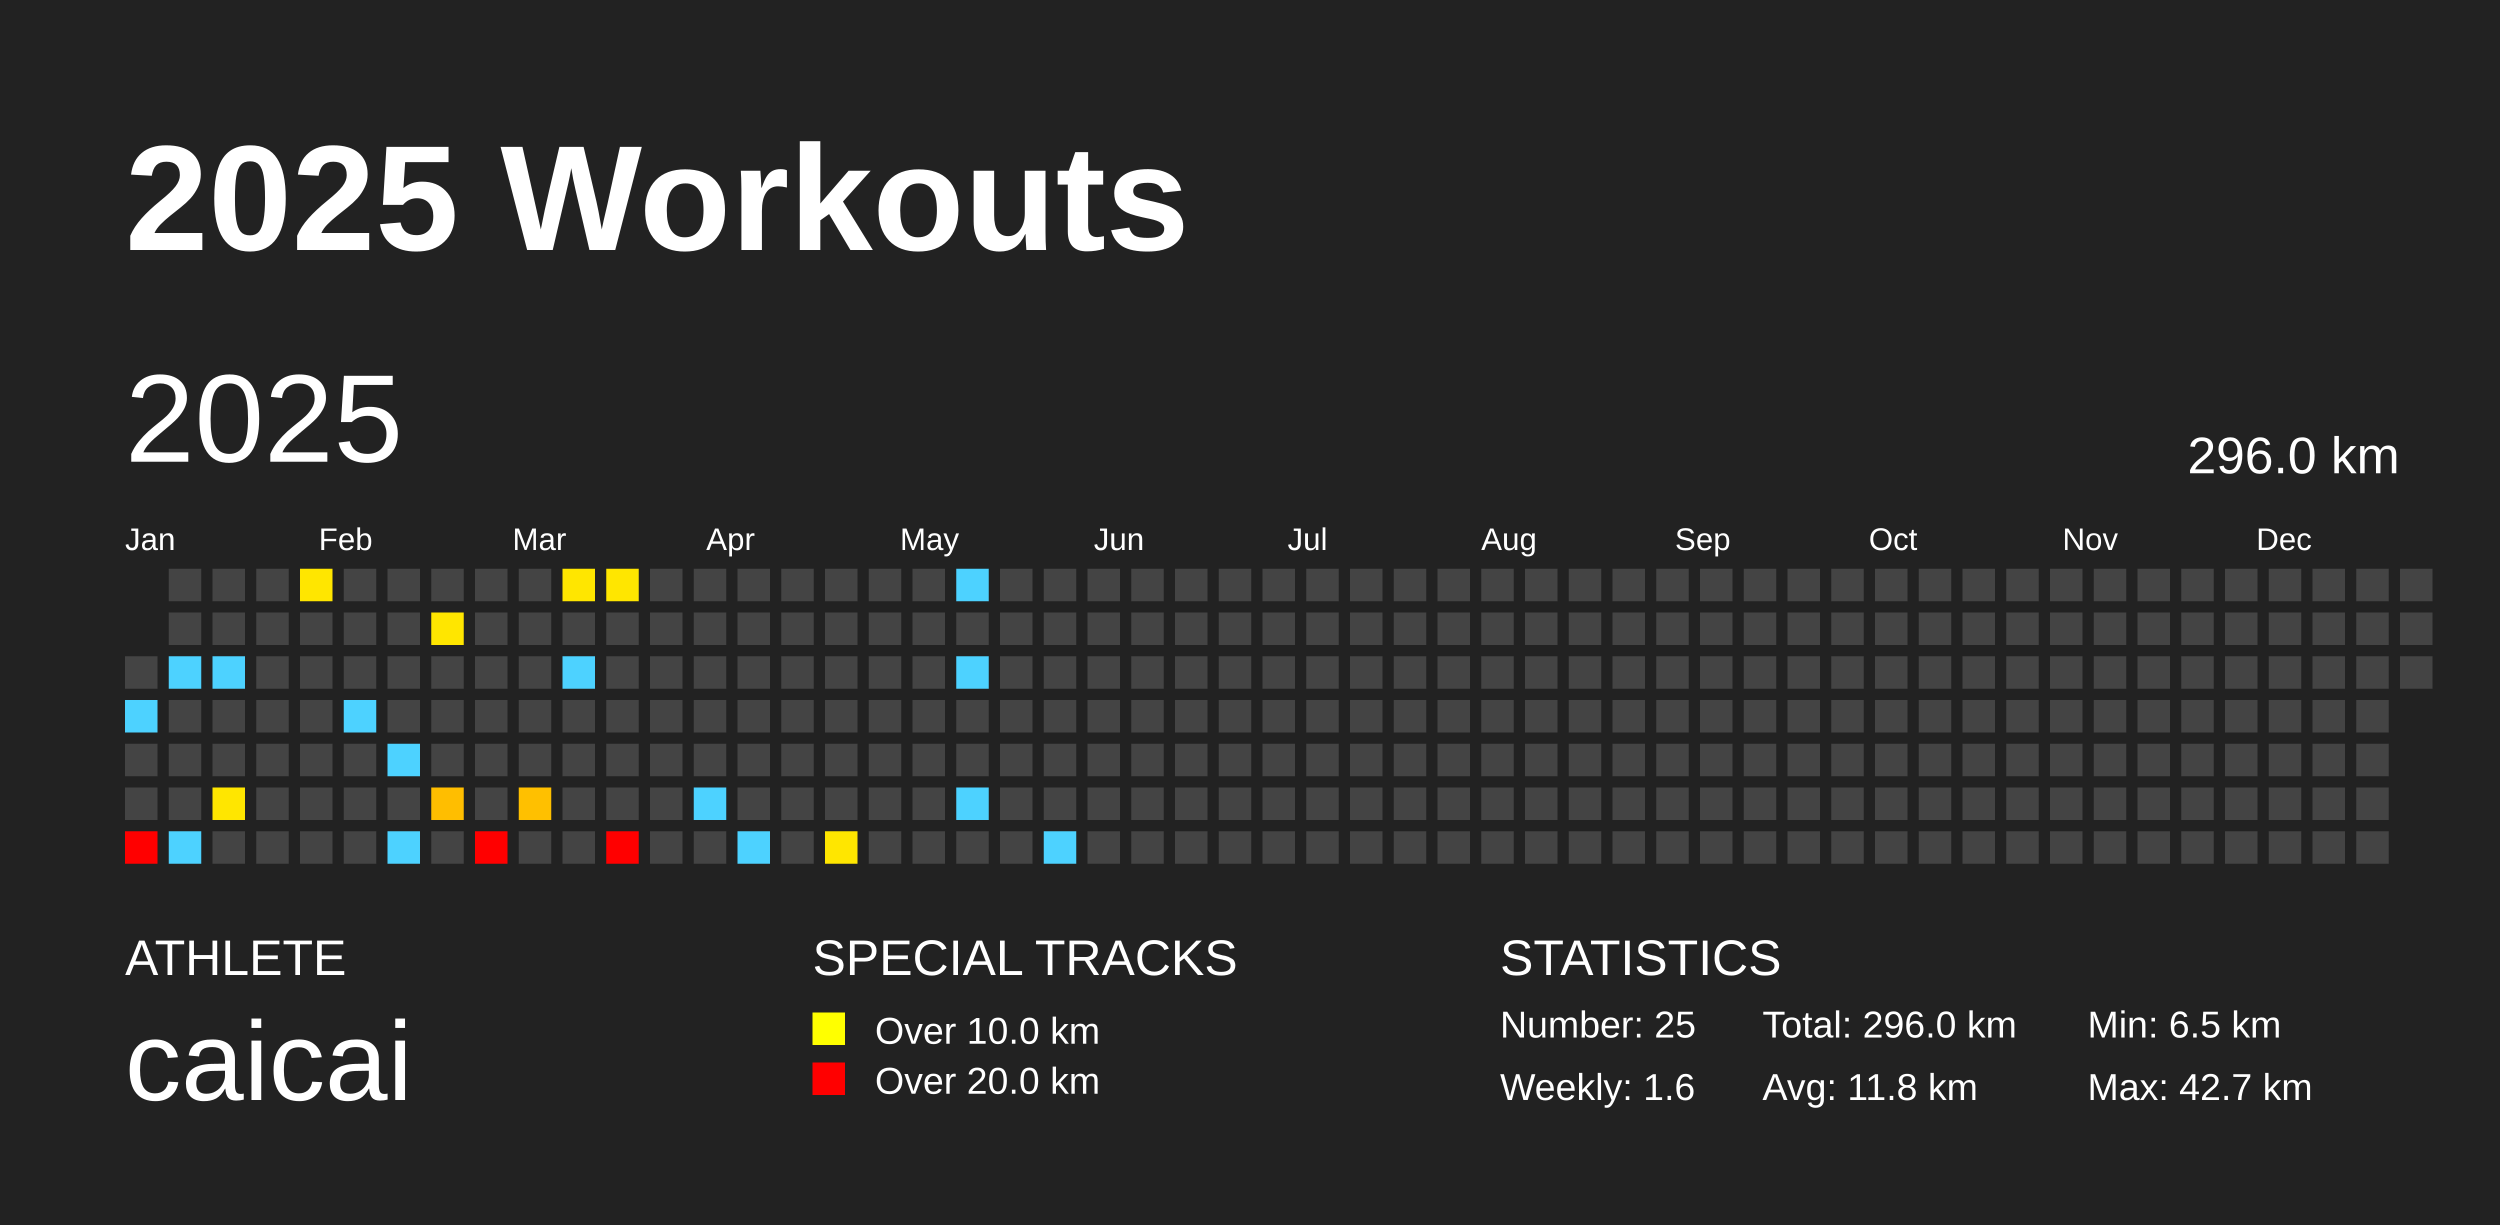
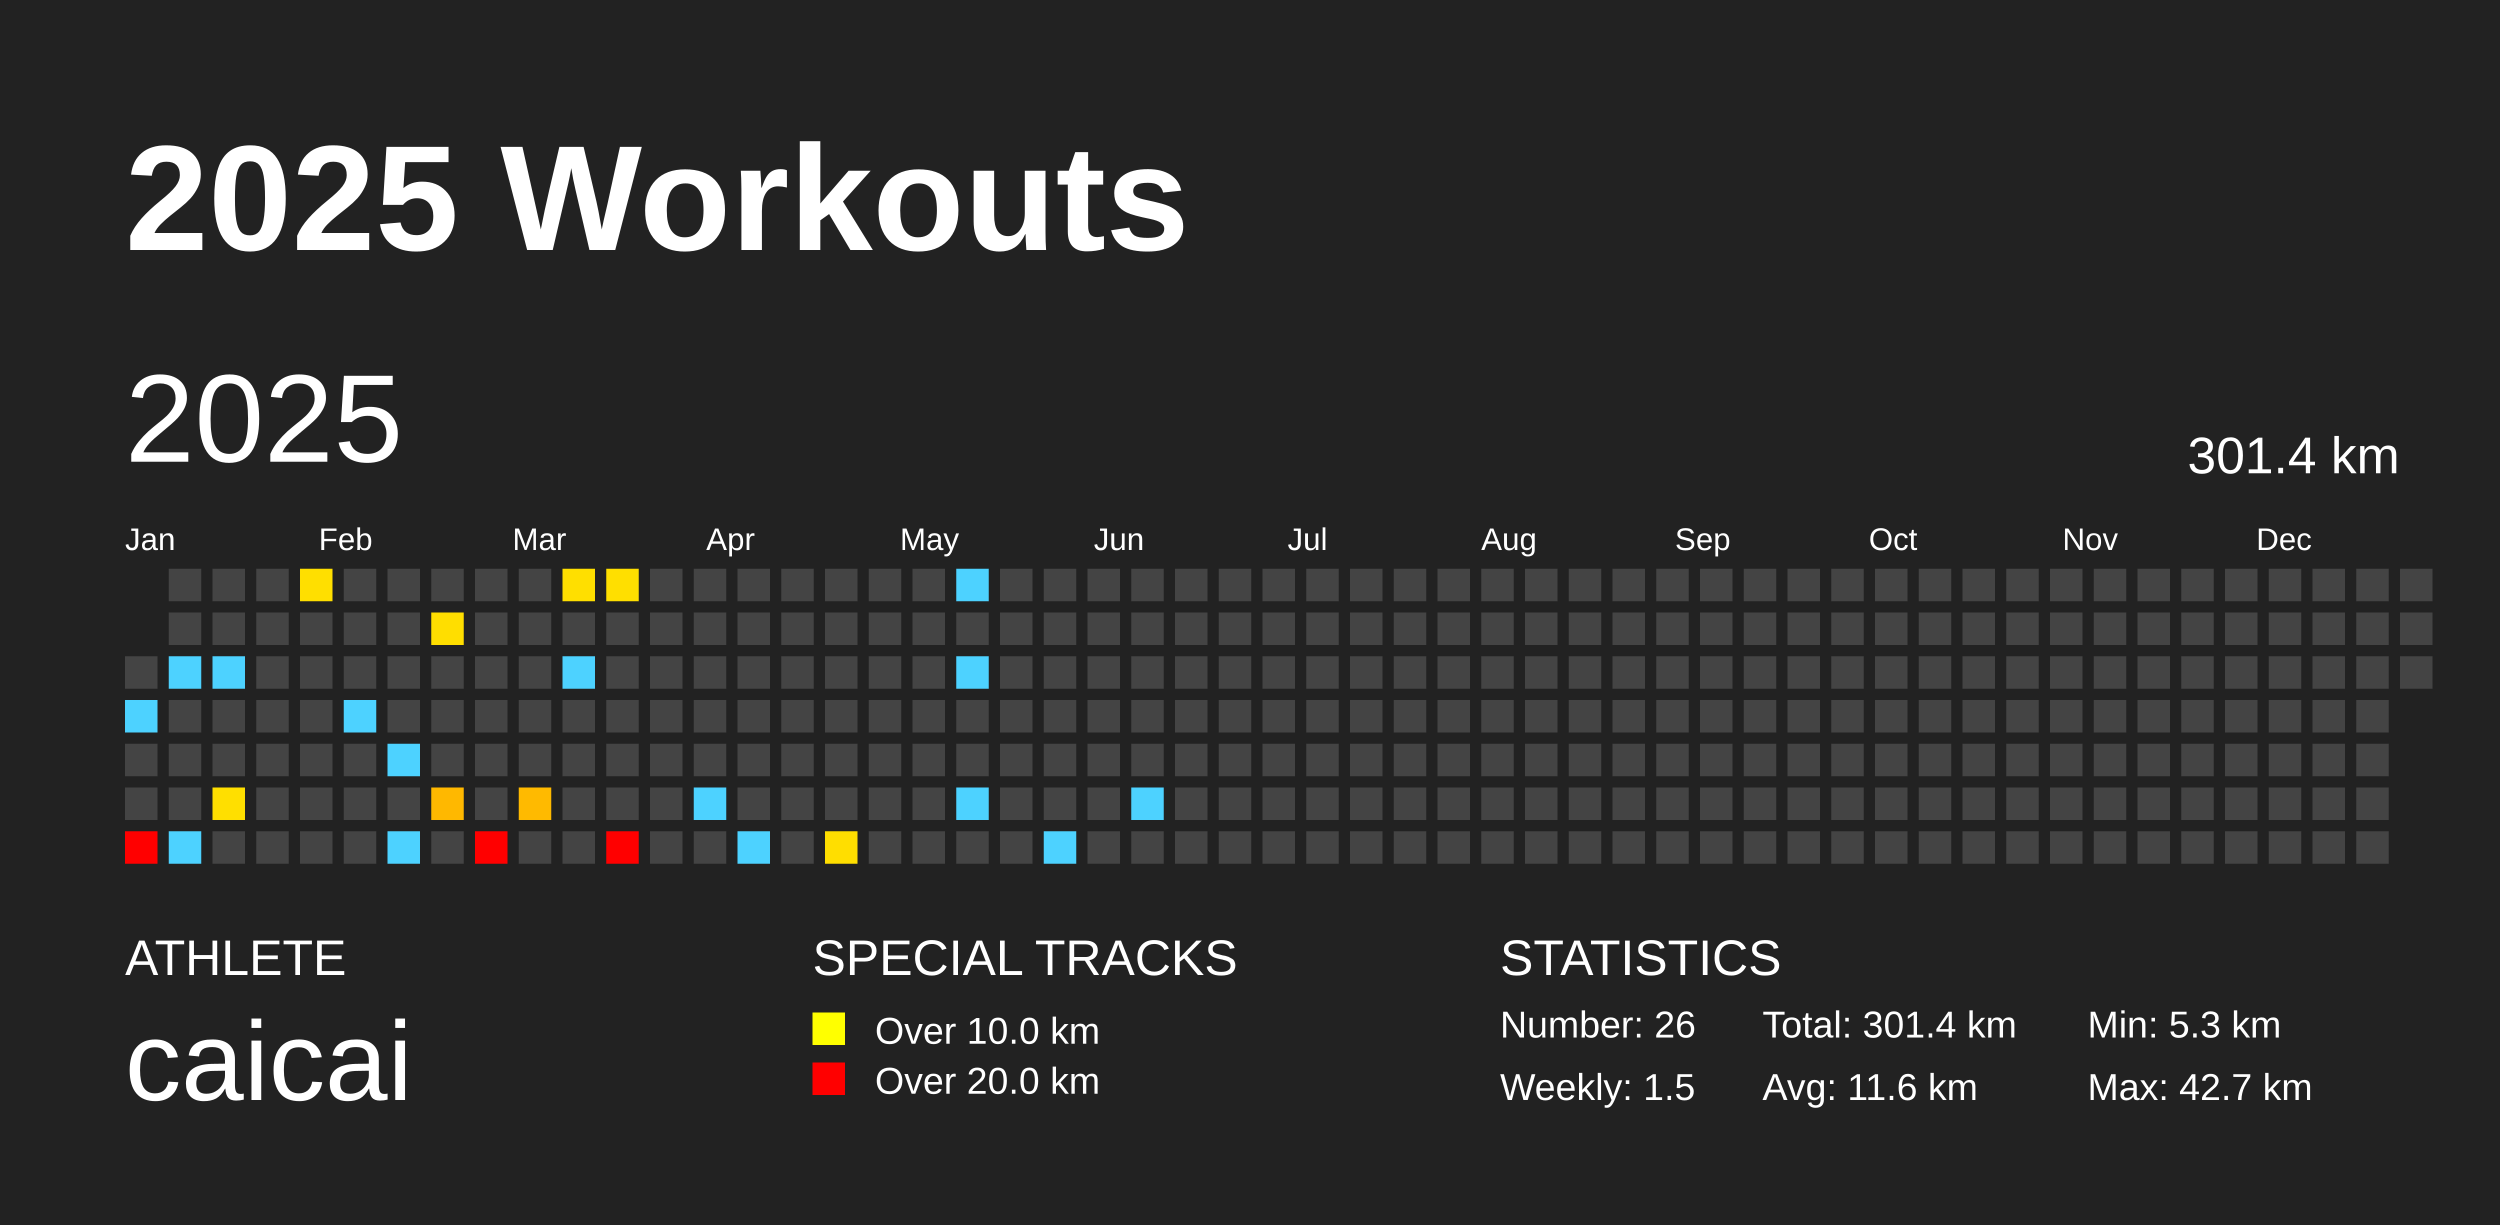
<svg xmlns="http://www.w3.org/2000/svg" baseProfile="full" height="98mm" version="1.1" viewBox="0,0,200,98" width="200mm">
  <defs />
  <rect fill="#222222" height="98" width="200" x="0" y="0" />
  <text fill="#FFFFFF" style="font-size:12px; font-family:Arial; font-weight:bold;" x="10" y="20">2025 Workouts</text>
  <text fill="#FFFFFF" style="font-size:4px; font-family:Arial" x="10" y="78">ATHLETE</text>
  <text fill="#FFFFFF" style="font-size:9px; font-family:Arial" x="10" y="88">caicai</text>
  <text fill="#FFFFFF" style="font-size:4px; font-family:Arial" x="65" y="78">SPECIAL TRACKS</text>
  <rect fill="yellow" height="2.6" width="2.6" x="65" y="81" />
  <text fill="#FFFFFF" style="font-size:3px; font-family:Arial" x="70" y="83.5">Over 10.0 km</text>
  <rect fill="red" height="2.6" width="2.6" x="65" y="85" />
  <text fill="#FFFFFF" style="font-size:3px; font-family:Arial" x="70" y="87.5">Over 20.0 km</text>
  <text fill="#FFFFFF" style="font-size:4px; font-family:Arial" x="120" y="78">STATISTICS</text>
-   <text fill="#FFFFFF" style="font-size:3px; font-family:Arial" x="120" y="83">Number: 25</text>
-   <text fill="#FFFFFF" style="font-size:3px; font-family:Arial" x="120" y="88">Weekly: 1.6</text>
-   <text fill="#FFFFFF" style="font-size:3px; font-family:Arial" x="141" y="83">Total: 296.0 km</text>
-   <text fill="#FFFFFF" style="font-size:3px; font-family:Arial" x="141" y="88">Avg: 11.8 km</text>
-   <text fill="#FFFFFF" style="font-size:3px; font-family:Arial" x="167" y="83">Min: 6.5 km</text>
+   <text fill="#FFFFFF" style="font-size:3px; font-family:Arial" x="120" y="83">Number: 26</text>
+   <text fill="#FFFFFF" style="font-size:3px; font-family:Arial" x="120" y="88">Weekly: 1.5</text>
+   <text fill="#FFFFFF" style="font-size:3px; font-family:Arial" x="141" y="83">Total: 301.4 km</text>
+   <text fill="#FFFFFF" style="font-size:3px; font-family:Arial" x="141" y="88">Avg: 11.6 km</text>
+   <text fill="#FFFFFF" style="font-size:3px; font-family:Arial" x="167" y="83">Min: 5.3 km</text>
  <text fill="#FFFFFF" style="font-size:3px; font-family:Arial" x="167" y="88">Max: 42.7 km</text>
  <text dominant-baseline="hanging" fill="#FFFFFF" style="font-size:10.0px; font-family:Arial;" x="10" y="30">2025</text>
-   <text dominant-baseline="hanging" fill="#FFFFFF" style="font-size:4.125px; font-family:Arial;" x="175" y="35">296.0 km</text>
+   <text dominant-baseline="hanging" fill="#FFFFFF" style="font-size:4.125px; font-family:Arial;" x="175" y="35">301.4 km</text>
  <text fill="#FFFFFF" style="font-size:2.5px; font-family:Arial" x="10.0" y="44">Jan</text>
  <text fill="#FFFFFF" style="font-size:2.5px; font-family:Arial" x="25.5" y="44">Feb</text>
  <text fill="#FFFFFF" style="font-size:2.5px; font-family:Arial" x="41.0" y="44">Mar</text>
  <text fill="#FFFFFF" style="font-size:2.5px; font-family:Arial" x="56.5" y="44">Apr</text>
  <text fill="#FFFFFF" style="font-size:2.5px; font-family:Arial" x="72.0" y="44">May</text>
  <text fill="#FFFFFF" style="font-size:2.5px; font-family:Arial" x="87.5" y="44">Jun</text>
  <text fill="#FFFFFF" style="font-size:2.5px; font-family:Arial" x="103.0" y="44">Jul</text>
  <text fill="#FFFFFF" style="font-size:2.5px; font-family:Arial" x="118.5" y="44">Aug</text>
  <text fill="#FFFFFF" style="font-size:2.5px; font-family:Arial" x="134.0" y="44">Sep</text>
  <text fill="#FFFFFF" style="font-size:2.5px; font-family:Arial" x="149.5" y="44">Oct</text>
  <text fill="#FFFFFF" style="font-size:2.5px; font-family:Arial" x="165.0" y="44">Nov</text>
  <text fill="#FFFFFF" style="font-size:2.5px; font-family:Arial" x="180.5" y="44">Dec</text>
  <rect fill="#444444" height="2.6" width="2.6" x="10.0" y="52.5" />
  <rect fill="#4dd2ff" height="2.6" width="2.6" x="10.0" y="56.0" />
  <rect fill="#444444" height="2.6" width="2.6" x="10.0" y="59.5" />
  <rect fill="#444444" height="2.6" width="2.6" x="10.0" y="63.0" />
  <rect fill="red" height="2.6" width="2.6" x="10.0" y="66.5" />
  <rect fill="#444444" height="2.6" width="2.6" x="13.5" y="45.5" />
  <rect fill="#444444" height="2.6" width="2.6" x="13.5" y="49.0" />
  <rect fill="#4dd2ff" height="2.6" width="2.6" x="13.5" y="52.5" />
  <rect fill="#444444" height="2.6" width="2.6" x="13.5" y="56.0" />
  <rect fill="#444444" height="2.6" width="2.6" x="13.5" y="59.5" />
  <rect fill="#444444" height="2.6" width="2.6" x="13.5" y="63.0" />
  <rect fill="#4dd2ff" height="2.6" width="2.6" x="13.5" y="66.5" />
  <rect fill="#444444" height="2.6" width="2.6" x="17.0" y="45.5" />
  <rect fill="#444444" height="2.6" width="2.6" x="17.0" y="49.0" />
  <rect fill="#4dd2ff" height="2.6" width="2.6" x="17.0" y="52.5" />
  <rect fill="#444444" height="2.6" width="2.6" x="17.0" y="56.0" />
  <rect fill="#444444" height="2.6" width="2.6" x="17.0" y="59.5" />
-   <rect fill="#ffe600" height="2.6" width="2.6" x="17.0" y="63.0" />
+   <rect fill="#ffdf00" height="2.6" width="2.6" x="17.0" y="63.0" />
  <rect fill="#444444" height="2.6" width="2.6" x="17.0" y="66.5" />
  <rect fill="#444444" height="2.6" width="2.6" x="20.5" y="45.5" />
  <rect fill="#444444" height="2.6" width="2.6" x="20.5" y="49.0" />
  <rect fill="#444444" height="2.6" width="2.6" x="20.5" y="52.5" />
  <rect fill="#444444" height="2.6" width="2.6" x="20.5" y="56.0" />
  <rect fill="#444444" height="2.6" width="2.6" x="20.5" y="59.5" />
  <rect fill="#444444" height="2.6" width="2.6" x="20.5" y="63.0" />
  <rect fill="#444444" height="2.6" width="2.6" x="20.5" y="66.5" />
-   <rect fill="#ffe600" height="2.6" width="2.6" x="24.0" y="45.5" />
+   <rect fill="#ffdf00" height="2.6" width="2.6" x="24.0" y="45.5" />
  <rect fill="#444444" height="2.6" width="2.6" x="24.0" y="49.0" />
  <rect fill="#444444" height="2.6" width="2.6" x="24.0" y="52.5" />
  <rect fill="#444444" height="2.6" width="2.6" x="24.0" y="56.0" />
  <rect fill="#444444" height="2.6" width="2.6" x="24.0" y="59.5" />
  <rect fill="#444444" height="2.6" width="2.6" x="24.0" y="63.0" />
  <rect fill="#444444" height="2.6" width="2.6" x="24.0" y="66.5" />
  <rect fill="#444444" height="2.6" width="2.6" x="27.5" y="45.5" />
  <rect fill="#444444" height="2.6" width="2.6" x="27.5" y="49.0" />
  <rect fill="#444444" height="2.6" width="2.6" x="27.5" y="52.5" />
  <rect fill="#4dd2ff" height="2.6" width="2.6" x="27.5" y="56.0" />
  <rect fill="#444444" height="2.6" width="2.6" x="27.5" y="59.5" />
  <rect fill="#444444" height="2.6" width="2.6" x="27.5" y="63.0" />
  <rect fill="#444444" height="2.6" width="2.6" x="27.5" y="66.5" />
  <rect fill="#444444" height="2.6" width="2.6" x="31.0" y="45.5" />
  <rect fill="#444444" height="2.6" width="2.6" x="31.0" y="49.0" />
  <rect fill="#444444" height="2.6" width="2.6" x="31.0" y="52.5" />
  <rect fill="#444444" height="2.6" width="2.6" x="31.0" y="56.0" />
  <rect fill="#4dd2ff" height="2.6" width="2.6" x="31.0" y="59.5" />
  <rect fill="#444444" height="2.6" width="2.6" x="31.0" y="63.0" />
  <rect fill="#4dd2ff" height="2.6" width="2.6" x="31.0" y="66.5" />
  <rect fill="#444444" height="2.6" width="2.6" x="34.5" y="45.5" />
-   <rect fill="#ffe600" height="2.6" width="2.6" x="34.5" y="49.0" />
+   <rect fill="#ffde00" height="2.6" width="2.6" x="34.5" y="49.0" />
  <rect fill="#444444" height="2.6" width="2.6" x="34.5" y="52.5" />
  <rect fill="#444444" height="2.6" width="2.6" x="34.5" y="56.0" />
  <rect fill="#444444" height="2.6" width="2.6" x="34.5" y="59.5" />
-   <rect fill="#ffbe00" height="2.6" width="2.6" x="34.5" y="63.0" />
+   <rect fill="#ffb800" height="2.6" width="2.6" x="34.5" y="63.0" />
  <rect fill="#444444" height="2.6" width="2.6" x="34.5" y="66.5" />
  <rect fill="#444444" height="2.6" width="2.6" x="38.0" y="45.5" />
  <rect fill="#444444" height="2.6" width="2.6" x="38.0" y="49.0" />
  <rect fill="#444444" height="2.6" width="2.6" x="38.0" y="52.5" />
  <rect fill="#444444" height="2.6" width="2.6" x="38.0" y="56.0" />
  <rect fill="#444444" height="2.6" width="2.6" x="38.0" y="59.5" />
  <rect fill="#444444" height="2.6" width="2.6" x="38.0" y="63.0" />
  <rect fill="red" height="2.6" width="2.6" x="38.0" y="66.5" />
  <rect fill="#444444" height="2.6" width="2.6" x="41.5" y="45.5" />
  <rect fill="#444444" height="2.6" width="2.6" x="41.5" y="49.0" />
  <rect fill="#444444" height="2.6" width="2.6" x="41.5" y="52.5" />
  <rect fill="#444444" height="2.6" width="2.6" x="41.5" y="56.0" />
  <rect fill="#444444" height="2.6" width="2.6" x="41.5" y="59.5" />
-   <rect fill="#ffc000" height="2.6" width="2.6" x="41.5" y="63.0" />
+   <rect fill="#ffba00" height="2.6" width="2.6" x="41.5" y="63.0" />
  <rect fill="#444444" height="2.6" width="2.6" x="41.5" y="66.5" />
-   <rect fill="#ffe600" height="2.6" width="2.6" x="45.0" y="45.5" />
+   <rect fill="#ffdf00" height="2.6" width="2.6" x="45.0" y="45.5" />
  <rect fill="#444444" height="2.6" width="2.6" x="45.0" y="49.0" />
  <rect fill="#4dd2ff" height="2.6" width="2.6" x="45.0" y="52.5" />
  <rect fill="#444444" height="2.6" width="2.6" x="45.0" y="56.0" />
  <rect fill="#444444" height="2.6" width="2.6" x="45.0" y="59.5" />
  <rect fill="#444444" height="2.6" width="2.6" x="45.0" y="63.0" />
  <rect fill="#444444" height="2.6" width="2.6" x="45.0" y="66.5" />
-   <rect fill="#ffe600" height="2.6" width="2.6" x="48.5" y="45.5" />
+   <rect fill="#ffdf00" height="2.6" width="2.6" x="48.5" y="45.5" />
  <rect fill="#444444" height="2.6" width="2.6" x="48.5" y="49.0" />
  <rect fill="#444444" height="2.6" width="2.6" x="48.5" y="52.5" />
  <rect fill="#444444" height="2.6" width="2.6" x="48.5" y="56.0" />
  <rect fill="#444444" height="2.6" width="2.6" x="48.5" y="59.5" />
  <rect fill="#444444" height="2.6" width="2.6" x="48.5" y="63.0" />
  <rect fill="red" height="2.6" width="2.6" x="48.5" y="66.5" />
  <rect fill="#444444" height="2.6" width="2.6" x="52.0" y="45.5" />
  <rect fill="#444444" height="2.6" width="2.6" x="52.0" y="49.0" />
  <rect fill="#444444" height="2.6" width="2.6" x="52.0" y="52.5" />
  <rect fill="#444444" height="2.6" width="2.6" x="52.0" y="56.0" />
  <rect fill="#444444" height="2.6" width="2.6" x="52.0" y="59.5" />
  <rect fill="#444444" height="2.6" width="2.6" x="52.0" y="63.0" />
  <rect fill="#444444" height="2.6" width="2.6" x="52.0" y="66.5" />
  <rect fill="#444444" height="2.6" width="2.6" x="55.5" y="45.5" />
  <rect fill="#444444" height="2.6" width="2.6" x="55.5" y="49.0" />
  <rect fill="#444444" height="2.6" width="2.6" x="55.5" y="52.5" />
  <rect fill="#444444" height="2.6" width="2.6" x="55.5" y="56.0" />
  <rect fill="#444444" height="2.6" width="2.6" x="55.5" y="59.5" />
  <rect fill="#4dd2ff" height="2.6" width="2.6" x="55.5" y="63.0" />
  <rect fill="#444444" height="2.6" width="2.6" x="55.5" y="66.5" />
  <rect fill="#444444" height="2.6" width="2.6" x="59.0" y="45.5" />
  <rect fill="#444444" height="2.6" width="2.6" x="59.0" y="49.0" />
  <rect fill="#444444" height="2.6" width="2.6" x="59.0" y="52.5" />
  <rect fill="#444444" height="2.6" width="2.6" x="59.0" y="56.0" />
  <rect fill="#444444" height="2.6" width="2.6" x="59.0" y="59.5" />
  <rect fill="#444444" height="2.6" width="2.6" x="59.0" y="63.0" />
  <rect fill="#4dd2ff" height="2.6" width="2.6" x="59.0" y="66.5" />
  <rect fill="#444444" height="2.6" width="2.6" x="62.5" y="45.5" />
  <rect fill="#444444" height="2.6" width="2.6" x="62.5" y="49.0" />
  <rect fill="#444444" height="2.6" width="2.6" x="62.5" y="52.5" />
  <rect fill="#444444" height="2.6" width="2.6" x="62.5" y="56.0" />
  <rect fill="#444444" height="2.6" width="2.6" x="62.5" y="59.5" />
  <rect fill="#444444" height="2.6" width="2.6" x="62.5" y="63.0" />
  <rect fill="#444444" height="2.6" width="2.6" x="62.5" y="66.5" />
  <rect fill="#444444" height="2.6" width="2.6" x="66.0" y="45.5" />
  <rect fill="#444444" height="2.6" width="2.6" x="66.0" y="49.0" />
  <rect fill="#444444" height="2.6" width="2.6" x="66.0" y="52.5" />
  <rect fill="#444444" height="2.6" width="2.6" x="66.0" y="56.0" />
  <rect fill="#444444" height="2.6" width="2.6" x="66.0" y="59.5" />
  <rect fill="#444444" height="2.6" width="2.6" x="66.0" y="63.0" />
-   <rect fill="#ffe600" height="2.6" width="2.6" x="66.0" y="66.5" />
+   <rect fill="#ffde00" height="2.6" width="2.6" x="66.0" y="66.5" />
  <rect fill="#444444" height="2.6" width="2.6" x="69.5" y="45.5" />
  <rect fill="#444444" height="2.6" width="2.6" x="69.5" y="49.0" />
  <rect fill="#444444" height="2.6" width="2.6" x="69.5" y="52.5" />
  <rect fill="#444444" height="2.6" width="2.6" x="69.5" y="56.0" />
  <rect fill="#444444" height="2.6" width="2.6" x="69.5" y="59.5" />
  <rect fill="#444444" height="2.6" width="2.6" x="69.5" y="63.0" />
  <rect fill="#444444" height="2.6" width="2.6" x="69.5" y="66.5" />
  <rect fill="#444444" height="2.6" width="2.6" x="73.0" y="45.5" />
  <rect fill="#444444" height="2.6" width="2.6" x="73.0" y="49.0" />
  <rect fill="#444444" height="2.6" width="2.6" x="73.0" y="52.5" />
  <rect fill="#444444" height="2.6" width="2.6" x="73.0" y="56.0" />
  <rect fill="#444444" height="2.6" width="2.6" x="73.0" y="59.5" />
  <rect fill="#444444" height="2.6" width="2.6" x="73.0" y="63.0" />
  <rect fill="#444444" height="2.6" width="2.6" x="73.0" y="66.5" />
  <rect fill="#4dd2ff" height="2.6" width="2.6" x="76.5" y="45.5" />
  <rect fill="#444444" height="2.6" width="2.6" x="76.5" y="49.0" />
  <rect fill="#4dd2ff" height="2.6" width="2.6" x="76.5" y="52.5" />
  <rect fill="#444444" height="2.6" width="2.6" x="76.5" y="56.0" />
  <rect fill="#444444" height="2.6" width="2.6" x="76.5" y="59.5" />
  <rect fill="#4dd2ff" height="2.6" width="2.6" x="76.5" y="63.0" />
  <rect fill="#444444" height="2.6" width="2.6" x="76.5" y="66.5" />
  <rect fill="#444444" height="2.6" width="2.6" x="80.0" y="45.5" />
  <rect fill="#444444" height="2.6" width="2.6" x="80.0" y="49.0" />
  <rect fill="#444444" height="2.6" width="2.6" x="80.0" y="52.5" />
  <rect fill="#444444" height="2.6" width="2.6" x="80.0" y="56.0" />
  <rect fill="#444444" height="2.6" width="2.6" x="80.0" y="59.5" />
  <rect fill="#444444" height="2.6" width="2.6" x="80.0" y="63.0" />
  <rect fill="#444444" height="2.6" width="2.6" x="80.0" y="66.5" />
  <rect fill="#444444" height="2.6" width="2.6" x="83.5" y="45.5" />
  <rect fill="#444444" height="2.6" width="2.6" x="83.5" y="49.0" />
  <rect fill="#444444" height="2.6" width="2.6" x="83.5" y="52.5" />
  <rect fill="#444444" height="2.6" width="2.6" x="83.5" y="56.0" />
  <rect fill="#444444" height="2.6" width="2.6" x="83.5" y="59.5" />
  <rect fill="#444444" height="2.6" width="2.6" x="83.5" y="63.0" />
  <rect fill="#4dd2ff" height="2.6" width="2.6" x="83.5" y="66.5" />
  <rect fill="#444444" height="2.6" width="2.6" x="87.0" y="45.5" />
  <rect fill="#444444" height="2.6" width="2.6" x="87.0" y="49.0" />
  <rect fill="#444444" height="2.6" width="2.6" x="87.0" y="52.5" />
  <rect fill="#444444" height="2.6" width="2.6" x="87.0" y="56.0" />
  <rect fill="#444444" height="2.6" width="2.6" x="87.0" y="59.5" />
  <rect fill="#444444" height="2.6" width="2.6" x="87.0" y="63.0" />
  <rect fill="#444444" height="2.6" width="2.6" x="87.0" y="66.5" />
  <rect fill="#444444" height="2.6" width="2.6" x="90.5" y="45.5" />
  <rect fill="#444444" height="2.6" width="2.6" x="90.5" y="49.0" />
  <rect fill="#444444" height="2.6" width="2.6" x="90.5" y="52.5" />
  <rect fill="#444444" height="2.6" width="2.6" x="90.5" y="56.0" />
  <rect fill="#444444" height="2.6" width="2.6" x="90.5" y="59.5" />
-   <rect fill="#444444" height="2.6" width="2.6" x="90.5" y="63.0" />
+   <rect fill="#4dd2ff" height="2.6" width="2.6" x="90.5" y="63.0" />
  <rect fill="#444444" height="2.6" width="2.6" x="90.5" y="66.5" />
  <rect fill="#444444" height="2.6" width="2.6" x="94.0" y="45.5" />
  <rect fill="#444444" height="2.6" width="2.6" x="94.0" y="49.0" />
  <rect fill="#444444" height="2.6" width="2.6" x="94.0" y="52.5" />
  <rect fill="#444444" height="2.6" width="2.6" x="94.0" y="56.0" />
  <rect fill="#444444" height="2.6" width="2.6" x="94.0" y="59.5" />
  <rect fill="#444444" height="2.6" width="2.6" x="94.0" y="63.0" />
  <rect fill="#444444" height="2.6" width="2.6" x="94.0" y="66.5" />
  <rect fill="#444444" height="2.6" width="2.6" x="97.5" y="45.5" />
  <rect fill="#444444" height="2.6" width="2.6" x="97.5" y="49.0" />
  <rect fill="#444444" height="2.6" width="2.6" x="97.5" y="52.5" />
  <rect fill="#444444" height="2.6" width="2.6" x="97.5" y="56.0" />
  <rect fill="#444444" height="2.6" width="2.6" x="97.5" y="59.5" />
  <rect fill="#444444" height="2.6" width="2.6" x="97.5" y="63.0" />
  <rect fill="#444444" height="2.6" width="2.6" x="97.5" y="66.5" />
  <rect fill="#444444" height="2.6" width="2.6" x="101.0" y="45.5" />
  <rect fill="#444444" height="2.6" width="2.6" x="101.0" y="49.0" />
  <rect fill="#444444" height="2.6" width="2.6" x="101.0" y="52.5" />
  <rect fill="#444444" height="2.6" width="2.6" x="101.0" y="56.0" />
  <rect fill="#444444" height="2.6" width="2.6" x="101.0" y="59.5" />
  <rect fill="#444444" height="2.6" width="2.6" x="101.0" y="63.0" />
  <rect fill="#444444" height="2.6" width="2.6" x="101.0" y="66.5" />
  <rect fill="#444444" height="2.6" width="2.6" x="104.5" y="45.5" />
  <rect fill="#444444" height="2.6" width="2.6" x="104.5" y="49.0" />
  <rect fill="#444444" height="2.6" width="2.6" x="104.5" y="52.5" />
  <rect fill="#444444" height="2.6" width="2.6" x="104.5" y="56.0" />
  <rect fill="#444444" height="2.6" width="2.6" x="104.5" y="59.5" />
  <rect fill="#444444" height="2.6" width="2.6" x="104.5" y="63.0" />
  <rect fill="#444444" height="2.6" width="2.6" x="104.5" y="66.5" />
  <rect fill="#444444" height="2.6" width="2.6" x="108.0" y="45.5" />
  <rect fill="#444444" height="2.6" width="2.6" x="108.0" y="49.0" />
  <rect fill="#444444" height="2.6" width="2.6" x="108.0" y="52.5" />
  <rect fill="#444444" height="2.6" width="2.6" x="108.0" y="56.0" />
  <rect fill="#444444" height="2.6" width="2.6" x="108.0" y="59.5" />
  <rect fill="#444444" height="2.6" width="2.6" x="108.0" y="63.0" />
  <rect fill="#444444" height="2.6" width="2.6" x="108.0" y="66.5" />
  <rect fill="#444444" height="2.6" width="2.6" x="111.5" y="45.5" />
  <rect fill="#444444" height="2.6" width="2.6" x="111.5" y="49.0" />
  <rect fill="#444444" height="2.6" width="2.6" x="111.5" y="52.5" />
  <rect fill="#444444" height="2.6" width="2.6" x="111.5" y="56.0" />
  <rect fill="#444444" height="2.6" width="2.6" x="111.5" y="59.5" />
  <rect fill="#444444" height="2.6" width="2.6" x="111.5" y="63.0" />
  <rect fill="#444444" height="2.6" width="2.6" x="111.5" y="66.5" />
  <rect fill="#444444" height="2.6" width="2.6" x="115.0" y="45.5" />
  <rect fill="#444444" height="2.6" width="2.6" x="115.0" y="49.0" />
  <rect fill="#444444" height="2.6" width="2.6" x="115.0" y="52.5" />
  <rect fill="#444444" height="2.6" width="2.6" x="115.0" y="56.0" />
  <rect fill="#444444" height="2.6" width="2.6" x="115.0" y="59.5" />
  <rect fill="#444444" height="2.6" width="2.6" x="115.0" y="63.0" />
  <rect fill="#444444" height="2.6" width="2.6" x="115.0" y="66.5" />
  <rect fill="#444444" height="2.6" width="2.6" x="118.5" y="45.5" />
  <rect fill="#444444" height="2.6" width="2.6" x="118.5" y="49.0" />
  <rect fill="#444444" height="2.6" width="2.6" x="118.5" y="52.5" />
  <rect fill="#444444" height="2.6" width="2.6" x="118.5" y="56.0" />
  <rect fill="#444444" height="2.6" width="2.6" x="118.5" y="59.5" />
  <rect fill="#444444" height="2.6" width="2.6" x="118.5" y="63.0" />
  <rect fill="#444444" height="2.6" width="2.6" x="118.5" y="66.5" />
  <rect fill="#444444" height="2.6" width="2.6" x="122.0" y="45.5" />
  <rect fill="#444444" height="2.6" width="2.6" x="122.0" y="49.0" />
  <rect fill="#444444" height="2.6" width="2.6" x="122.0" y="52.5" />
  <rect fill="#444444" height="2.6" width="2.6" x="122.0" y="56.0" />
  <rect fill="#444444" height="2.6" width="2.6" x="122.0" y="59.5" />
  <rect fill="#444444" height="2.6" width="2.6" x="122.0" y="63.0" />
  <rect fill="#444444" height="2.6" width="2.6" x="122.0" y="66.5" />
  <rect fill="#444444" height="2.6" width="2.6" x="125.5" y="45.5" />
  <rect fill="#444444" height="2.6" width="2.6" x="125.5" y="49.0" />
  <rect fill="#444444" height="2.6" width="2.6" x="125.5" y="52.5" />
  <rect fill="#444444" height="2.6" width="2.6" x="125.5" y="56.0" />
  <rect fill="#444444" height="2.6" width="2.6" x="125.5" y="59.5" />
  <rect fill="#444444" height="2.6" width="2.6" x="125.5" y="63.0" />
  <rect fill="#444444" height="2.6" width="2.6" x="125.5" y="66.5" />
  <rect fill="#444444" height="2.6" width="2.6" x="129.0" y="45.5" />
  <rect fill="#444444" height="2.6" width="2.6" x="129.0" y="49.0" />
  <rect fill="#444444" height="2.6" width="2.6" x="129.0" y="52.5" />
  <rect fill="#444444" height="2.6" width="2.6" x="129.0" y="56.0" />
  <rect fill="#444444" height="2.6" width="2.6" x="129.0" y="59.5" />
  <rect fill="#444444" height="2.6" width="2.6" x="129.0" y="63.0" />
  <rect fill="#444444" height="2.6" width="2.6" x="129.0" y="66.5" />
  <rect fill="#444444" height="2.6" width="2.6" x="132.5" y="45.5" />
  <rect fill="#444444" height="2.6" width="2.6" x="132.5" y="49.0" />
  <rect fill="#444444" height="2.6" width="2.6" x="132.5" y="52.5" />
  <rect fill="#444444" height="2.6" width="2.6" x="132.5" y="56.0" />
  <rect fill="#444444" height="2.6" width="2.6" x="132.5" y="59.5" />
  <rect fill="#444444" height="2.6" width="2.6" x="132.5" y="63.0" />
  <rect fill="#444444" height="2.6" width="2.6" x="132.5" y="66.5" />
  <rect fill="#444444" height="2.6" width="2.6" x="136.0" y="45.5" />
  <rect fill="#444444" height="2.6" width="2.6" x="136.0" y="49.0" />
  <rect fill="#444444" height="2.6" width="2.6" x="136.0" y="52.5" />
  <rect fill="#444444" height="2.6" width="2.6" x="136.0" y="56.0" />
  <rect fill="#444444" height="2.6" width="2.6" x="136.0" y="59.5" />
  <rect fill="#444444" height="2.6" width="2.6" x="136.0" y="63.0" />
  <rect fill="#444444" height="2.6" width="2.6" x="136.0" y="66.5" />
  <rect fill="#444444" height="2.6" width="2.6" x="139.5" y="45.5" />
  <rect fill="#444444" height="2.6" width="2.6" x="139.5" y="49.0" />
  <rect fill="#444444" height="2.6" width="2.6" x="139.5" y="52.5" />
  <rect fill="#444444" height="2.6" width="2.6" x="139.5" y="56.0" />
  <rect fill="#444444" height="2.6" width="2.6" x="139.5" y="59.5" />
  <rect fill="#444444" height="2.6" width="2.6" x="139.5" y="63.0" />
  <rect fill="#444444" height="2.6" width="2.6" x="139.5" y="66.5" />
  <rect fill="#444444" height="2.6" width="2.6" x="143.0" y="45.5" />
  <rect fill="#444444" height="2.6" width="2.6" x="143.0" y="49.0" />
  <rect fill="#444444" height="2.6" width="2.6" x="143.0" y="52.5" />
  <rect fill="#444444" height="2.6" width="2.6" x="143.0" y="56.0" />
  <rect fill="#444444" height="2.6" width="2.6" x="143.0" y="59.5" />
  <rect fill="#444444" height="2.6" width="2.6" x="143.0" y="63.0" />
  <rect fill="#444444" height="2.6" width="2.6" x="143.0" y="66.5" />
  <rect fill="#444444" height="2.6" width="2.6" x="146.5" y="45.5" />
  <rect fill="#444444" height="2.6" width="2.6" x="146.5" y="49.0" />
  <rect fill="#444444" height="2.6" width="2.6" x="146.5" y="52.5" />
  <rect fill="#444444" height="2.6" width="2.6" x="146.5" y="56.0" />
  <rect fill="#444444" height="2.6" width="2.6" x="146.5" y="59.5" />
  <rect fill="#444444" height="2.6" width="2.6" x="146.5" y="63.0" />
  <rect fill="#444444" height="2.6" width="2.6" x="146.5" y="66.5" />
  <rect fill="#444444" height="2.6" width="2.6" x="150.0" y="45.5" />
  <rect fill="#444444" height="2.6" width="2.6" x="150.0" y="49.0" />
  <rect fill="#444444" height="2.6" width="2.6" x="150.0" y="52.5" />
  <rect fill="#444444" height="2.6" width="2.6" x="150.0" y="56.0" />
  <rect fill="#444444" height="2.6" width="2.6" x="150.0" y="59.5" />
  <rect fill="#444444" height="2.6" width="2.6" x="150.0" y="63.0" />
  <rect fill="#444444" height="2.6" width="2.6" x="150.0" y="66.5" />
  <rect fill="#444444" height="2.6" width="2.6" x="153.5" y="45.5" />
  <rect fill="#444444" height="2.6" width="2.6" x="153.5" y="49.0" />
  <rect fill="#444444" height="2.6" width="2.6" x="153.5" y="52.5" />
  <rect fill="#444444" height="2.6" width="2.6" x="153.5" y="56.0" />
  <rect fill="#444444" height="2.6" width="2.6" x="153.5" y="59.5" />
  <rect fill="#444444" height="2.6" width="2.6" x="153.5" y="63.0" />
  <rect fill="#444444" height="2.6" width="2.6" x="153.5" y="66.5" />
  <rect fill="#444444" height="2.6" width="2.6" x="157.0" y="45.5" />
  <rect fill="#444444" height="2.6" width="2.6" x="157.0" y="49.0" />
  <rect fill="#444444" height="2.6" width="2.6" x="157.0" y="52.5" />
  <rect fill="#444444" height="2.6" width="2.6" x="157.0" y="56.0" />
  <rect fill="#444444" height="2.6" width="2.6" x="157.0" y="59.5" />
  <rect fill="#444444" height="2.6" width="2.6" x="157.0" y="63.0" />
  <rect fill="#444444" height="2.6" width="2.6" x="157.0" y="66.5" />
  <rect fill="#444444" height="2.6" width="2.6" x="160.5" y="45.5" />
  <rect fill="#444444" height="2.6" width="2.6" x="160.5" y="49.0" />
  <rect fill="#444444" height="2.6" width="2.6" x="160.5" y="52.5" />
  <rect fill="#444444" height="2.6" width="2.6" x="160.5" y="56.0" />
  <rect fill="#444444" height="2.6" width="2.6" x="160.5" y="59.5" />
  <rect fill="#444444" height="2.6" width="2.6" x="160.5" y="63.0" />
  <rect fill="#444444" height="2.6" width="2.6" x="160.5" y="66.5" />
  <rect fill="#444444" height="2.6" width="2.6" x="164.0" y="45.5" />
  <rect fill="#444444" height="2.6" width="2.6" x="164.0" y="49.0" />
  <rect fill="#444444" height="2.6" width="2.6" x="164.0" y="52.5" />
  <rect fill="#444444" height="2.6" width="2.6" x="164.0" y="56.0" />
  <rect fill="#444444" height="2.6" width="2.6" x="164.0" y="59.5" />
  <rect fill="#444444" height="2.6" width="2.6" x="164.0" y="63.0" />
  <rect fill="#444444" height="2.6" width="2.6" x="164.0" y="66.5" />
  <rect fill="#444444" height="2.6" width="2.6" x="167.5" y="45.5" />
  <rect fill="#444444" height="2.6" width="2.6" x="167.5" y="49.0" />
  <rect fill="#444444" height="2.6" width="2.6" x="167.5" y="52.5" />
  <rect fill="#444444" height="2.6" width="2.6" x="167.5" y="56.0" />
  <rect fill="#444444" height="2.6" width="2.6" x="167.5" y="59.5" />
  <rect fill="#444444" height="2.6" width="2.6" x="167.5" y="63.0" />
  <rect fill="#444444" height="2.6" width="2.6" x="167.5" y="66.5" />
  <rect fill="#444444" height="2.6" width="2.6" x="171.0" y="45.5" />
  <rect fill="#444444" height="2.6" width="2.6" x="171.0" y="49.0" />
  <rect fill="#444444" height="2.6" width="2.6" x="171.0" y="52.5" />
  <rect fill="#444444" height="2.6" width="2.6" x="171.0" y="56.0" />
  <rect fill="#444444" height="2.6" width="2.6" x="171.0" y="59.5" />
  <rect fill="#444444" height="2.6" width="2.6" x="171.0" y="63.0" />
  <rect fill="#444444" height="2.6" width="2.6" x="171.0" y="66.5" />
  <rect fill="#444444" height="2.6" width="2.6" x="174.5" y="45.5" />
  <rect fill="#444444" height="2.6" width="2.6" x="174.5" y="49.0" />
  <rect fill="#444444" height="2.6" width="2.6" x="174.5" y="52.5" />
  <rect fill="#444444" height="2.6" width="2.6" x="174.5" y="56.0" />
  <rect fill="#444444" height="2.6" width="2.6" x="174.5" y="59.5" />
  <rect fill="#444444" height="2.6" width="2.6" x="174.5" y="63.0" />
  <rect fill="#444444" height="2.6" width="2.6" x="174.5" y="66.5" />
  <rect fill="#444444" height="2.6" width="2.6" x="178.0" y="45.5" />
  <rect fill="#444444" height="2.6" width="2.6" x="178.0" y="49.0" />
  <rect fill="#444444" height="2.6" width="2.6" x="178.0" y="52.5" />
  <rect fill="#444444" height="2.6" width="2.6" x="178.0" y="56.0" />
  <rect fill="#444444" height="2.6" width="2.6" x="178.0" y="59.5" />
  <rect fill="#444444" height="2.6" width="2.6" x="178.0" y="63.0" />
  <rect fill="#444444" height="2.6" width="2.6" x="178.0" y="66.5" />
  <rect fill="#444444" height="2.6" width="2.6" x="181.5" y="45.5" />
  <rect fill="#444444" height="2.6" width="2.6" x="181.5" y="49.0" />
  <rect fill="#444444" height="2.6" width="2.6" x="181.5" y="52.5" />
  <rect fill="#444444" height="2.6" width="2.6" x="181.5" y="56.0" />
  <rect fill="#444444" height="2.6" width="2.6" x="181.5" y="59.5" />
  <rect fill="#444444" height="2.6" width="2.6" x="181.5" y="63.0" />
  <rect fill="#444444" height="2.6" width="2.6" x="181.5" y="66.5" />
  <rect fill="#444444" height="2.6" width="2.6" x="185.0" y="45.5" />
  <rect fill="#444444" height="2.6" width="2.6" x="185.0" y="49.0" />
  <rect fill="#444444" height="2.6" width="2.6" x="185.0" y="52.5" />
  <rect fill="#444444" height="2.6" width="2.6" x="185.0" y="56.0" />
  <rect fill="#444444" height="2.6" width="2.6" x="185.0" y="59.5" />
  <rect fill="#444444" height="2.6" width="2.6" x="185.0" y="63.0" />
  <rect fill="#444444" height="2.6" width="2.6" x="185.0" y="66.5" />
  <rect fill="#444444" height="2.6" width="2.6" x="188.5" y="45.5" />
  <rect fill="#444444" height="2.6" width="2.6" x="188.5" y="49.0" />
  <rect fill="#444444" height="2.6" width="2.6" x="188.5" y="52.5" />
  <rect fill="#444444" height="2.6" width="2.6" x="188.5" y="56.0" />
  <rect fill="#444444" height="2.6" width="2.6" x="188.5" y="59.5" />
  <rect fill="#444444" height="2.6" width="2.6" x="188.5" y="63.0" />
  <rect fill="#444444" height="2.6" width="2.6" x="188.5" y="66.5" />
  <rect fill="#444444" height="2.6" width="2.6" x="192.0" y="45.5" />
  <rect fill="#444444" height="2.6" width="2.6" x="192.0" y="49.0" />
  <rect fill="#444444" height="2.6" width="2.6" x="192.0" y="52.5" />
</svg>
